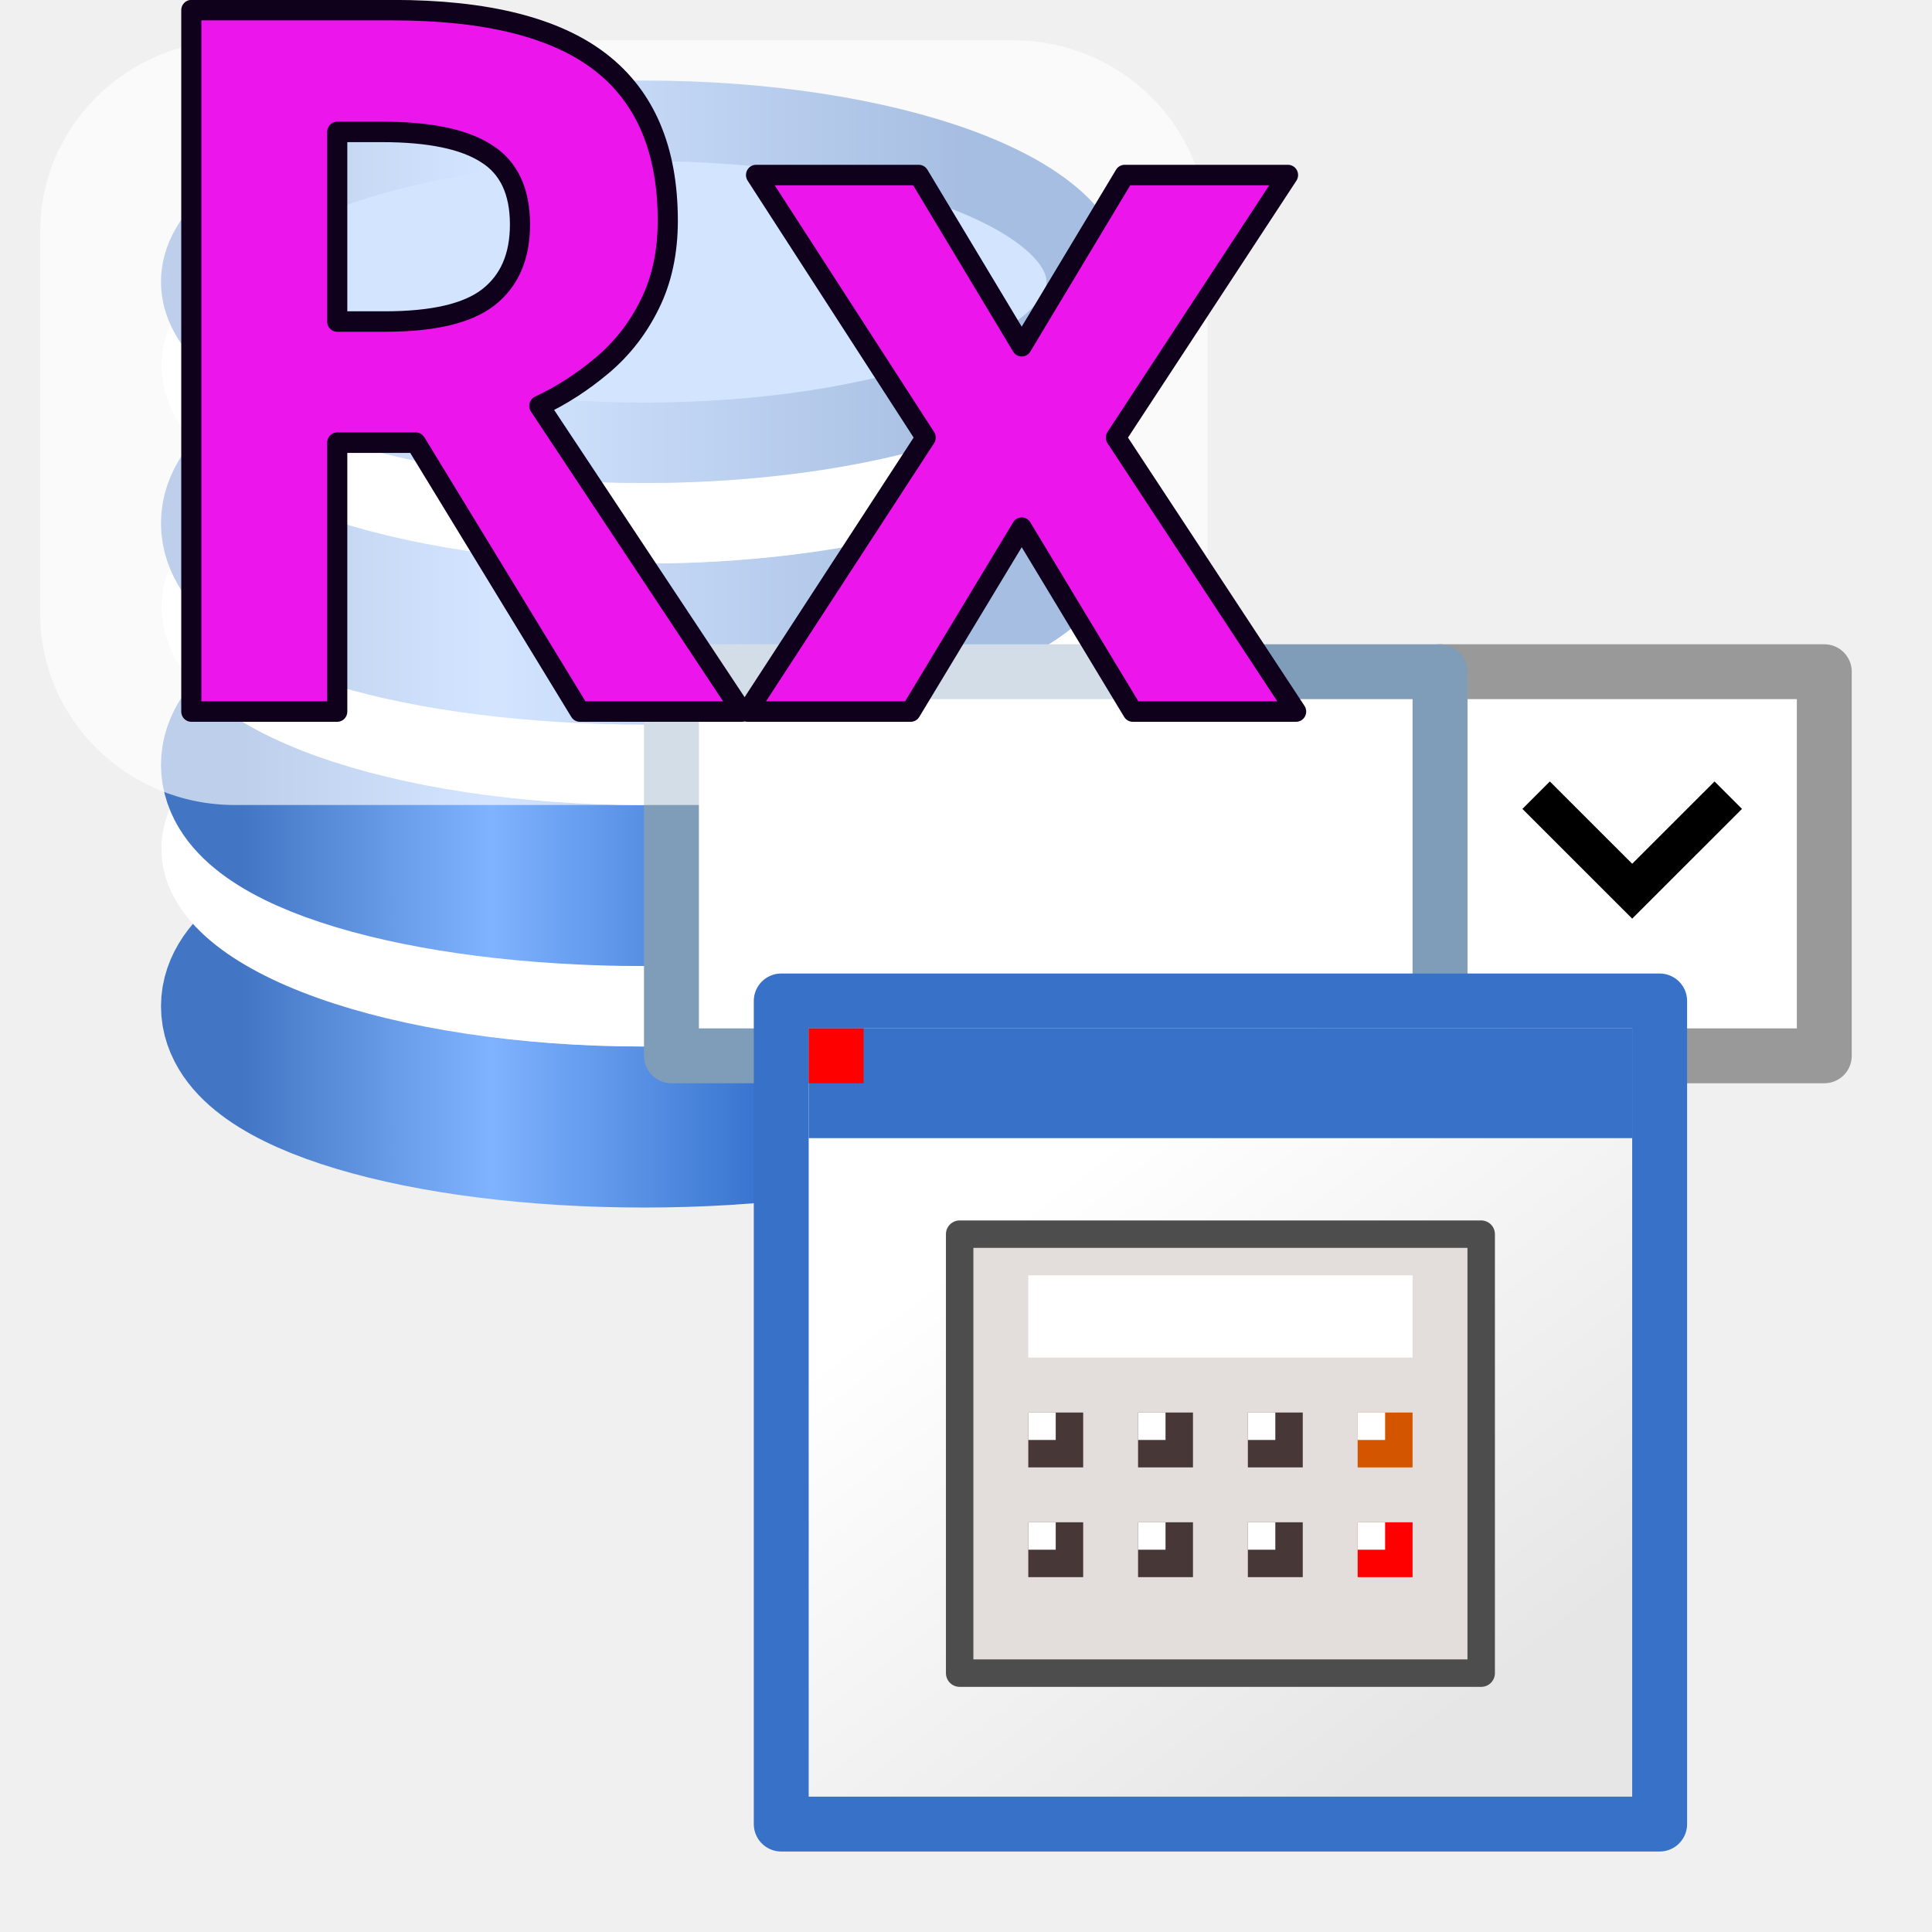
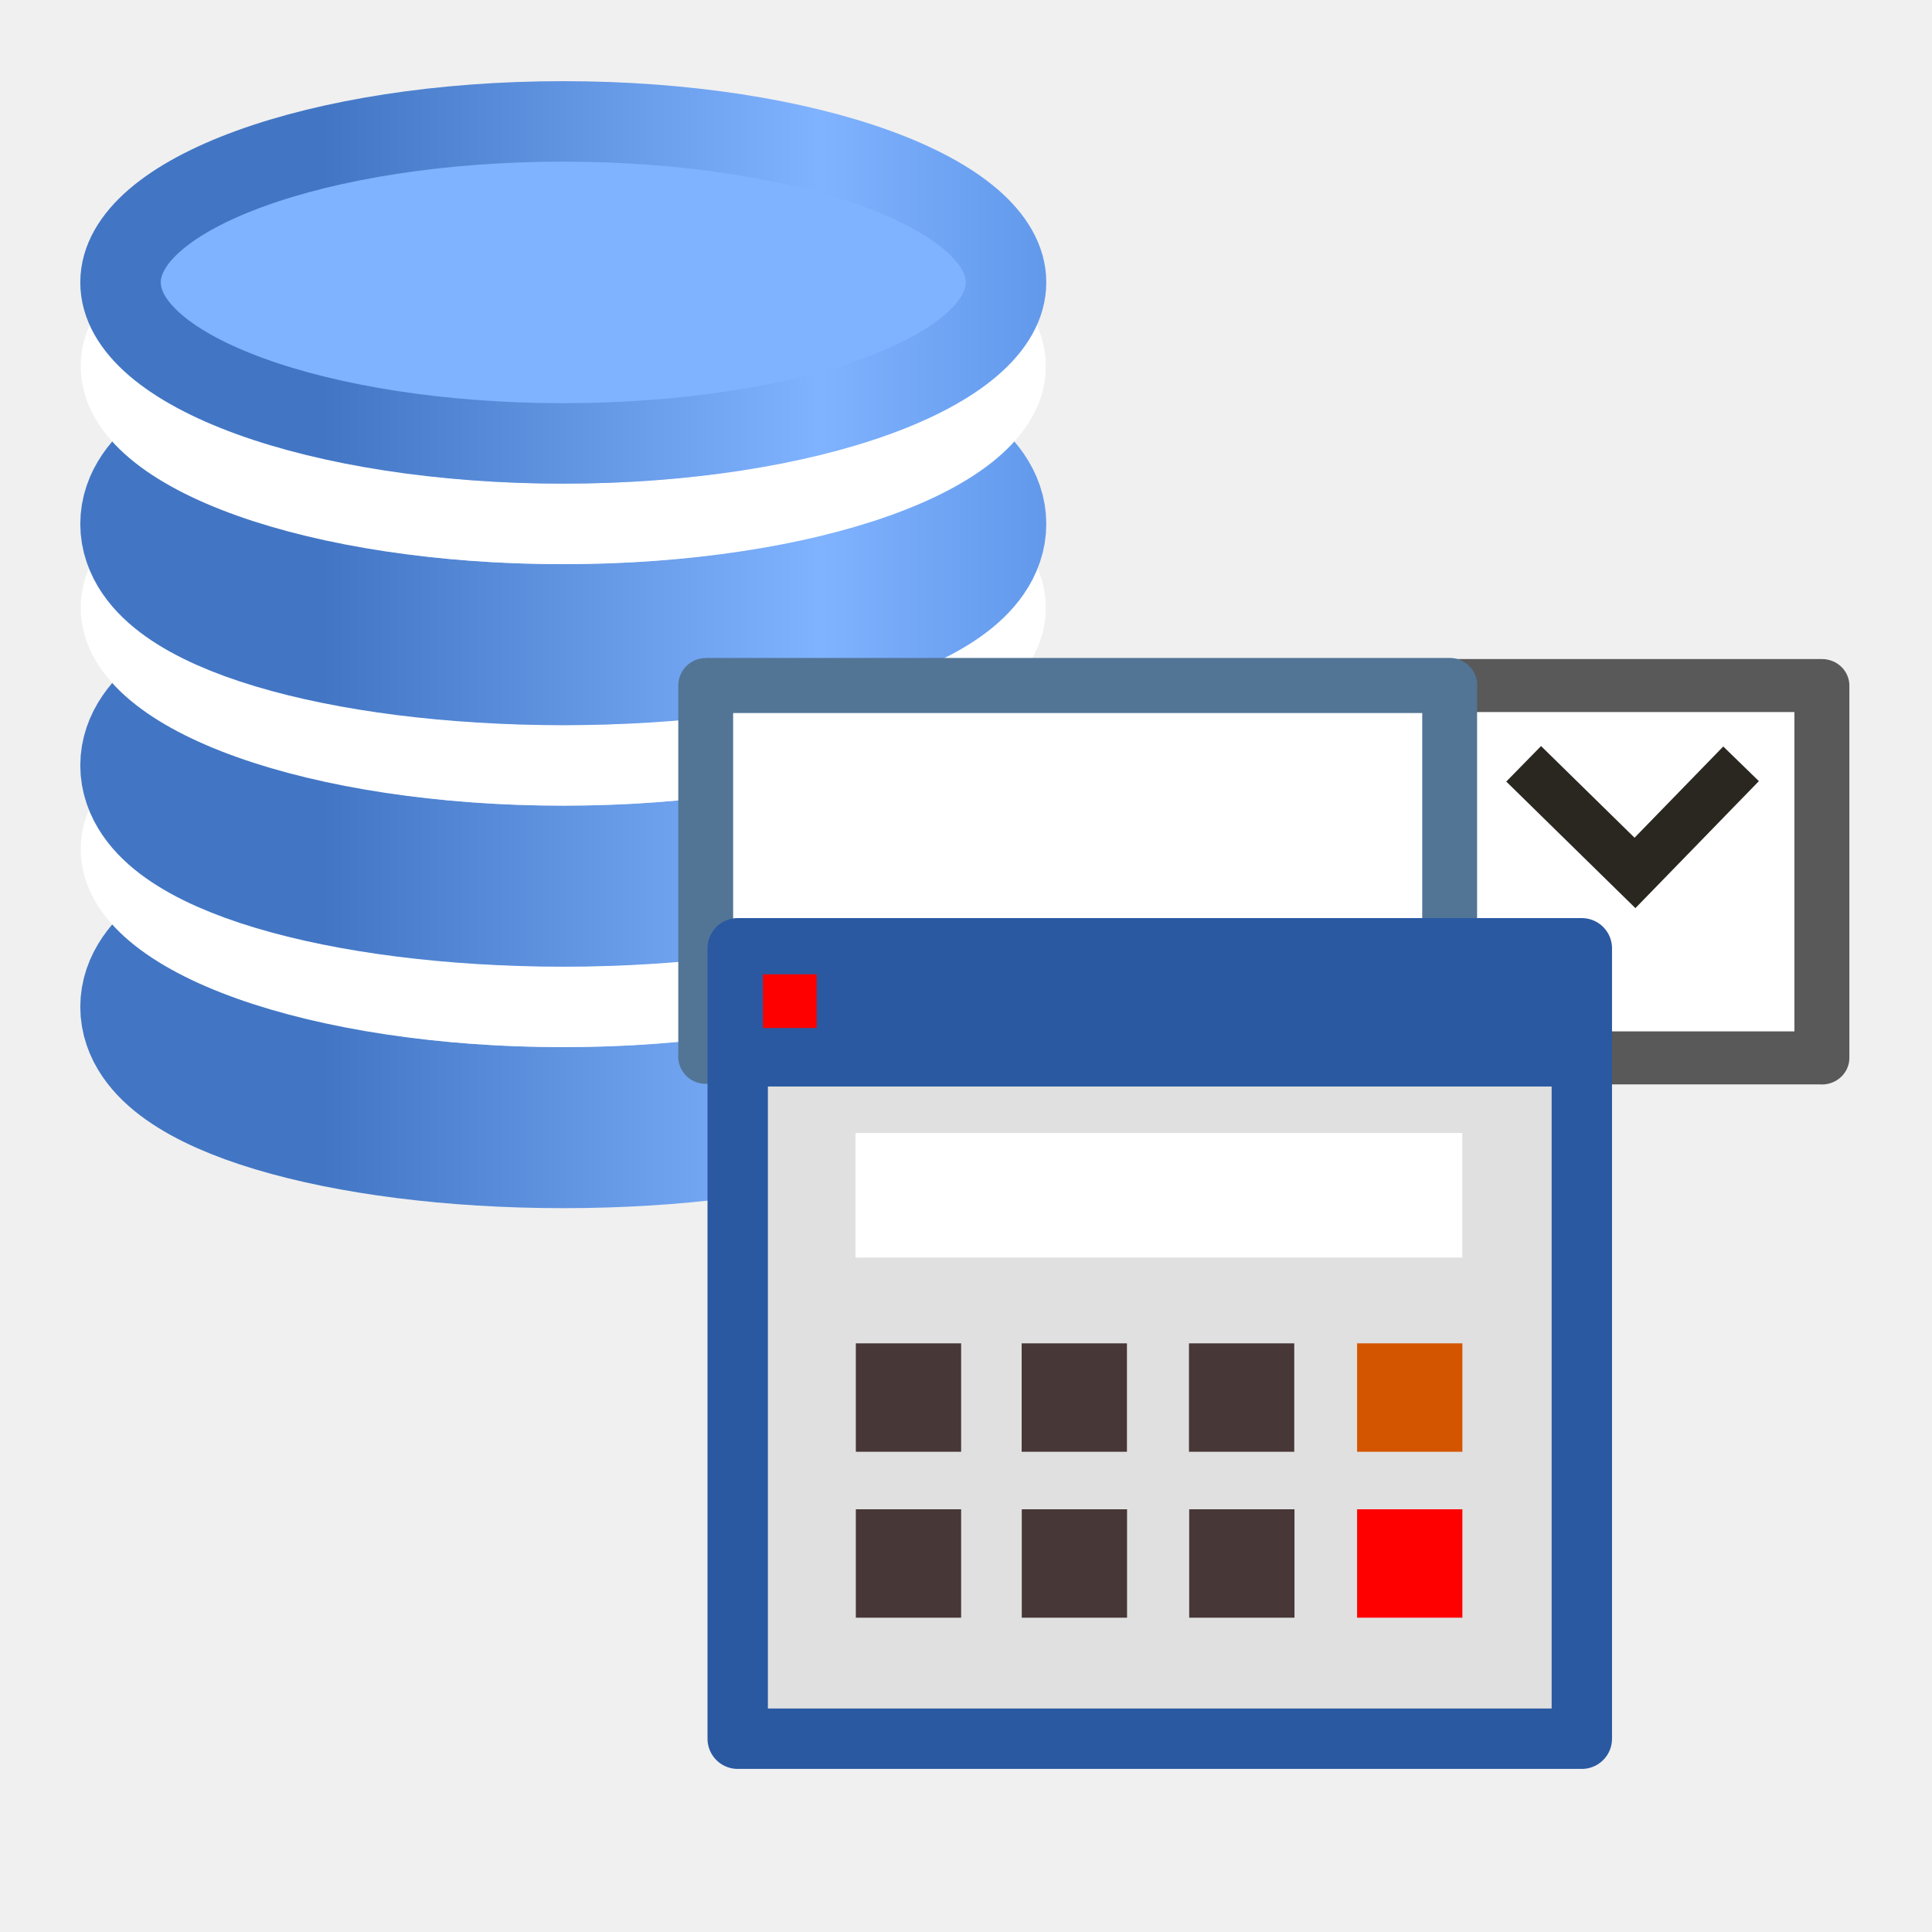
- <svg xmlns="http://www.w3.org/2000/svg" xmlns:xlink="http://www.w3.org/1999/xlink" width="24" height="24" viewBox="0 0 24 24" version="1.1" id="svg807">
-   <defs id="defs801">
-     <linearGradient xlink:href="#linearGradient914" id="linearGradient238" gradientUnits="userSpaceOnUse" gradientTransform="matrix(2,0,0,2,-36.91964,-1051.532)" x1="3" y1="1035.362" x2="12" y2="1035.362" />
+ <svg xmlns="http://www.w3.org/2000/svg" xmlns:xlink="http://www.w3.org/1999/xlink" xml:space="preserve" width="24" height="24" version="1.1" style="clip-rule:evenodd;fill-rule:evenodd;image-rendering:optimizeQuality;shape-rendering:geometricPrecision;text-rendering:geometricPrecision" viewBox="0 0 24 24" id="svg182">
+   <defs id="defs115">
+     <style type="text/css" id="style99">
+    
+     .str0 {stroke:#2A2720;stroke-width:428.56}
+     .fil0 {fill:none}
+     .fil11 {fill:#2A59A1}
+     .fil13 {fill:#483737}
+     .fil2 {fill:#80B3FF}
+     .fil14 {fill:#D45500}
+     .fil9 {fill:#E3DEDB}
+     .fil12 {fill:red}
+     .fil6 {fill:white}
+     .fil10 {fill:#2A59A1;fill-rule:nonzero}
+     .fil8 {fill:#527596;fill-rule:nonzero}
+     .fil7 {fill:#595959;fill-rule:nonzero}
+     .fil15 {fill:#CC3399;fill-rule:nonzero}
+     .fil3 {fill:url(#id0)}
+     .fil4 {fill:url(#id1)}
+     .fil5 {fill:url(#id2)}
+     .fil1 {fill:url(#id3)}
+    
+   </style>
+     <linearGradient id="id0" gradientUnits="userSpaceOnUse" x1="2673" y1="7004" x2="9704" y2="7004">
+       <stop offset="0" style="stop-opacity:1; stop-color:#4579C7" id="stop101" />
+       <stop offset="0.2" style="stop-opacity:1; stop-color:#5487D5" id="stop103" />
+       <stop offset="0.369" style="stop-opacity:1; stop-color:#7BAEFB" id="stop105" />
+       <stop offset="0.62" style="stop-opacity:1; stop-color:#5487D5" id="stop107" />
+       <stop offset="1" style="stop-opacity:1; stop-color:#4579C7" id="stop109" />
+     </linearGradient>
+     <linearGradient id="id1" gradientUnits="userSpaceOnUse" xlink:href="#id0" x1="2672" y1="8577" x2="9704" y2="8577">
+   </linearGradient>
+     <linearGradient id="id2" gradientUnits="userSpaceOnUse" xlink:href="#id0" x1="2672" y1="10157" x2="9704" y2="10157">
+   </linearGradient>
+     <linearGradient id="id3" gradientUnits="userSpaceOnUse" xlink:href="#id0" x1="2669" y1="11738" x2="9700" y2="11738">
+   </linearGradient>
+     <linearGradient id="id3-8" gradientUnits="userSpaceOnUse" xlink:href="#id0" x1="2669" y1="11738" x2="9700" y2="11738" />
+     <linearGradient id="id1-4" gradientUnits="userSpaceOnUse" xlink:href="#id0" x1="2672" y1="8577" x2="9704" y2="8577" />
+     <linearGradient id="id2-2" gradientUnits="userSpaceOnUse" xlink:href="#id0" x1="2672" y1="10157" x2="9704" y2="10157" />
+     <linearGradient xlink:href="#linearGradient914" id="linearGradient529" gradientUnits="userSpaceOnUse" gradientTransform="matrix(4,0,0,4,-38.92464,-3108.24)" x1="3" y1="1035.362" x2="12" y2="1035.362" />
    <linearGradient id="linearGradient914">
      <stop style="stop-color:#4276c4;stop-opacity:1;" offset="0" id="stop910" />
      <stop id="stop916" offset="0.344" style="stop-color:#80b3ff;stop-opacity:1" />
      <stop style="stop-color:#0044aa;stop-opacity:1" offset="1" id="stop912" />
    </linearGradient>
-     <linearGradient gradientTransform="matrix(2,0,0,2,-36.91964,-1057.532)" y2="1035.362" x2="12" y1="1035.362" x1="3" gradientUnits="userSpaceOnUse" id="linearGradient932" xlink:href="#linearGradient914" />
-     <linearGradient y2="1035.362" x2="12" y1="1035.362" x1="3" gradientTransform="matrix(2,0,0,2,-36.91964,-1063.532)" gradientUnits="userSpaceOnUse" id="linearGradient936" xlink:href="#linearGradient914" />
-     <linearGradient y2="1035.99" x2="7.263" y1="1047.649" x1="16.737" gradientTransform="matrix(1.161983,0,0,1.08936,15.50454,-94.52024)" gradientUnits="userSpaceOnUse" id="linearGradient841" xlink:href="#linearGradient968" />
-     <linearGradient id="linearGradient968">
-       <stop id="stop964" offset="0" style="stop-color:#e6e6e6;stop-opacity:1" />
-       <stop id="stop966" offset="1" style="stop-color:#ffffff;stop-opacity:1" />
-     </linearGradient>
-     <linearGradient xlink:href="#linearGradient914" id="linearGradient924" gradientUnits="userSpaceOnUse" gradientTransform="matrix(2,0,0,2,-36.91964,-1051.532)" x1="3" y1="1035.362" x2="12" y2="1035.362" />
+     <linearGradient xlink:href="#linearGradient914" id="linearGradient531" gradientUnits="userSpaceOnUse" gradientTransform="matrix(4,0,0,4,-38.92464,-3120.24)" x1="3" y1="1035.362" x2="12" y2="1035.362" />
+     <linearGradient xlink:href="#linearGradient914" id="linearGradient533" gradientUnits="userSpaceOnUse" gradientTransform="matrix(4,0,0,4,-38.92464,-3132.24)" x1="3" y1="1035.362" x2="12" y2="1035.362" />
+     <linearGradient xlink:href="#linearGradient914" id="linearGradient1051" gradientUnits="userSpaceOnUse" gradientTransform="matrix(4,0,0,4,-38.92464,-3108.24)" x1="3" y1="1035.362" x2="12" y2="1035.362" />
  </defs>
-   <g id="layer1" transform="translate(0,-290.65)">
-     <g transform="matrix(0.5,0,0,0.5,0,290.65)" id="g510">
-       <rect y="284.3" x="0" height="48" width="48" id="rect12" style="fill:none;fill-rule:evenodd" transform="translate(0,-284.3)" />
-       <g transform="translate(36.91964,-1005.192)" id="g899" style="display:inline">
-         <ellipse style="opacity:1;fill:#bdd1ec;fill-opacity:1;fill-rule:evenodd;stroke:url(#linearGradient924);stroke-width:4;stroke-linecap:round;stroke-linejoin:round;stroke-miterlimit:4;stroke-dasharray:none;stroke-dashoffset:0;stroke-opacity:1;paint-order:normal" id="ellipse880" cx="-20.92" cy="1030.193" rx="10" ry="3" />
-         <ellipse style="opacity:1;fill:#bdd1ec;fill-opacity:1;fill-rule:evenodd;stroke:#ffffff;stroke-width:2;stroke-linecap:round;stroke-linejoin:round;stroke-miterlimit:4;stroke-dasharray:none;stroke-dashoffset:0;stroke-opacity:1;paint-order:normal" id="ellipse878" cx="-20.92" cy="1026.275" rx="10.989" ry="3.917" />
-         <ellipse ry="3" rx="10" cy="1024.193" cx="-20.92" id="ellipse930" style="opacity:1;fill:#bdd1ec;fill-opacity:1;fill-rule:evenodd;stroke:url(#linearGradient932);stroke-width:4;stroke-linecap:round;stroke-linejoin:round;stroke-miterlimit:4;stroke-dasharray:none;stroke-dashoffset:0;stroke-opacity:1;paint-order:normal" />
-         <ellipse ry="3.917" rx="10.989" cy="1020.276" cx="-20.92" id="ellipse874" style="opacity:1;fill:#bdd1ec;fill-opacity:1;fill-rule:evenodd;stroke:#ffffff;stroke-width:2;stroke-linecap:round;stroke-linejoin:round;stroke-miterlimit:4;stroke-dasharray:none;stroke-dashoffset:0;stroke-opacity:1;paint-order:normal" />
-         <ellipse style="opacity:1;fill:#bdd1ec;fill-opacity:1;fill-rule:evenodd;stroke:url(#linearGradient936);stroke-width:4;stroke-linecap:round;stroke-linejoin:round;stroke-miterlimit:4;stroke-dasharray:none;stroke-dashoffset:0;stroke-opacity:1;paint-order:normal" id="ellipse934" cx="-20.92" cy="1018.193" rx="10" ry="3" />
-         <ellipse style="opacity:1;fill:#bdd1ec;fill-opacity:1;fill-rule:evenodd;stroke:#ffffff;stroke-width:2;stroke-linecap:round;stroke-linejoin:round;stroke-miterlimit:4;stroke-dasharray:none;stroke-dashoffset:0;stroke-opacity:1;paint-order:normal" id="ellipse858" cx="-20.92" cy="1014.276" rx="10.989" ry="3.917" />
-         <ellipse ry="4" rx="11" cy="1012.193" cx="-20.92" id="ellipse868" style="opacity:1;fill:#80b3ff;fill-opacity:1;fill-rule:evenodd;stroke:url(#linearGradient238);stroke-width:2;stroke-linecap:round;stroke-linejoin:round;stroke-miterlimit:4;stroke-dasharray:none;stroke-dashoffset:0;stroke-opacity:1;paint-order:normal" />
-       </g>
-       <g transform="matrix(0.9912144,0,0,0.9907635,1.131784,-994.1201)" id="g265" style="display:inline">
-         <rect style="opacity:1;fill:#ffffff;fill-opacity:1;stroke:#999999;stroke-width:1.376;stroke-linecap:round;stroke-linejoin:round;stroke-miterlimit:4;stroke-dasharray:none;stroke-dashoffset:0;stroke-opacity:1;paint-order:normal" id="rect842" width="9.632" height="9.632" x="34.952" y="1020.232" />
-         <rect style="opacity:1;fill:#ffffff;fill-opacity:1;fill-rule:evenodd;stroke:#7f9db9;stroke-width:1.376;stroke-linecap:round;stroke-linejoin:round;stroke-miterlimit:4;stroke-dasharray:none;stroke-dashoffset:0;stroke-opacity:1;paint-order:normal" id="rect848" width="19.264" height="9.632" x="15.688" y="1020.232" />
-         <rect y="1028.488" x="18.44" height="20.641" width="22.017" id="rect839" style="opacity:1;fill:url(#linearGradient841);fill-opacity:1;stroke:#3771c8;stroke-width:1.376;stroke-linecap:round;stroke-linejoin:round;stroke-miterlimit:4;stroke-dasharray:none;stroke-dashoffset:0;stroke-opacity:1;paint-order:normal" />
-         <rect y="1029.176" x="19.128" height="2.752" width="20.64" id="rect836" style="opacity:1;fill:#3771c8;fill-opacity:1;stroke:none;stroke-width:1.376;stroke-linecap:round;stroke-linejoin:round;stroke-miterlimit:4;stroke-dasharray:none;stroke-dashoffset:0;stroke-opacity:1;paint-order:normal" />
-         <rect style="opacity:1;fill:#ff0000;fill-opacity:1;fill-rule:evenodd;stroke:none;stroke-width:1.376;stroke-linecap:round;stroke-linejoin:round;stroke-miterlimit:4;stroke-dasharray:none;stroke-dashoffset:0;stroke-opacity:1;paint-order:normal" id="rect947" width="1.376" height="1.376" x="19.128" y="1029.176" />
-         <rect style="opacity:1;fill:#e3dedb;fill-opacity:1;fill-rule:evenodd;stroke:#4d4d4d;stroke-width:0.688;stroke-linecap:round;stroke-linejoin:round;stroke-miterlimit:4;stroke-dasharray:none;stroke-dashoffset:0;stroke-opacity:1;paint-order:normal" id="rect949" width="13.072" height="11.008" x="22.912" y="1034.336" />
-         <rect style="opacity:1;fill:#ffffff;fill-opacity:1;fill-rule:evenodd;stroke:none;stroke-width:1.376;stroke-linecap:round;stroke-linejoin:round;stroke-miterlimit:4;stroke-dasharray:none;stroke-dashoffset:0;stroke-opacity:1;paint-order:normal" id="rect951" width="9.632" height="2.064" x="24.632" y="1035.368" />
-         <rect style="opacity:1;fill:#483737;fill-opacity:1;fill-rule:evenodd;stroke:none;stroke-width:1.376;stroke-linecap:round;stroke-linejoin:round;stroke-miterlimit:4;stroke-dasharray:none;stroke-dashoffset:0;stroke-opacity:1;paint-order:normal" id="rect953" width="1.376" height="1.376" x="24.632" y="1038.809" />
-         <rect style="opacity:1;fill:#483737;fill-opacity:1;fill-rule:evenodd;stroke:none;stroke-width:1.376;stroke-linecap:round;stroke-linejoin:round;stroke-miterlimit:4;stroke-dasharray:none;stroke-dashoffset:0;stroke-opacity:1;paint-order:normal" id="rect955" width="1.376" height="1.376" x="27.384" y="1038.809" />
-         <rect style="opacity:1;fill:#483737;fill-opacity:1;fill-rule:evenodd;stroke:none;stroke-width:1.376;stroke-linecap:round;stroke-linejoin:round;stroke-miterlimit:4;stroke-dasharray:none;stroke-dashoffset:0;stroke-opacity:1;paint-order:normal" id="rect957" width="1.376" height="1.376" x="30.136" y="1038.809" />
-         <rect style="opacity:1;fill:#483737;fill-opacity:1;fill-rule:evenodd;stroke:none;stroke-width:1.376;stroke-linecap:round;stroke-linejoin:round;stroke-miterlimit:4;stroke-dasharray:none;stroke-dashoffset:0;stroke-opacity:1;paint-order:normal" id="rect959" width="1.376" height="1.376" x="24.632" y="1041.561" />
-         <rect style="opacity:1;fill:#483737;fill-opacity:1;fill-rule:evenodd;stroke:none;stroke-width:1.376;stroke-linecap:round;stroke-linejoin:round;stroke-miterlimit:4;stroke-dasharray:none;stroke-dashoffset:0;stroke-opacity:1;paint-order:normal" id="rect961" width="1.376" height="1.376" x="27.384" y="1041.561" />
-         <rect style="opacity:1;fill:#483737;fill-opacity:1;fill-rule:evenodd;stroke:none;stroke-width:1.376;stroke-linecap:round;stroke-linejoin:round;stroke-miterlimit:4;stroke-dasharray:none;stroke-dashoffset:0;stroke-opacity:1;paint-order:normal" id="rect963" width="1.376" height="1.376" x="30.136" y="1041.561" />
-         <rect y="1038.809" x="32.888" height="1.376" width="1.376" id="rect973" style="opacity:1;fill:#d45500;fill-opacity:1;fill-rule:evenodd;stroke:none;stroke-width:1.376;stroke-linecap:round;stroke-linejoin:round;stroke-miterlimit:4;stroke-dasharray:none;stroke-dashoffset:0;stroke-opacity:1;paint-order:normal" />
-         <rect style="opacity:1;fill:#ff0000;fill-opacity:1;fill-rule:evenodd;stroke:none;stroke-width:1.376;stroke-linecap:round;stroke-linejoin:round;stroke-miterlimit:4;stroke-dasharray:none;stroke-dashoffset:0;stroke-opacity:1;paint-order:normal" id="rect975" width="1.376" height="1.376" x="32.888" y="1041.561" />
-         <rect style="opacity:1;fill:#ffffff;fill-opacity:1;fill-rule:evenodd;stroke:none;stroke-width:0.688;stroke-linecap:round;stroke-linejoin:bevel;stroke-miterlimit:4;stroke-dasharray:none;stroke-dashoffset:0;stroke-opacity:1;paint-order:normal" id="rect837" width="0.688" height="0.688" x="24.632" y="1038.809" />
-         <rect y="1038.809" x="27.384" height="0.688" width="0.688" id="rect840" style="opacity:1;fill:#ffffff;fill-opacity:1;fill-rule:evenodd;stroke:none;stroke-width:0.688;stroke-linecap:round;stroke-linejoin:bevel;stroke-miterlimit:4;stroke-dasharray:none;stroke-dashoffset:0;stroke-opacity:1;paint-order:normal" />
-         <rect style="opacity:1;fill:#ffffff;fill-opacity:1;fill-rule:evenodd;stroke:none;stroke-width:0.688;stroke-linecap:round;stroke-linejoin:bevel;stroke-miterlimit:4;stroke-dasharray:none;stroke-dashoffset:0;stroke-opacity:1;paint-order:normal" id="rect843" width="0.688" height="0.688" x="30.136" y="1038.809" />
-         <rect y="1041.561" x="24.632" height="0.688" width="0.688" id="rect845" style="opacity:1;fill:#ffffff;fill-opacity:1;fill-rule:evenodd;stroke:none;stroke-width:0.688;stroke-linecap:round;stroke-linejoin:bevel;stroke-miterlimit:4;stroke-dasharray:none;stroke-dashoffset:0;stroke-opacity:1;paint-order:normal" />
-         <rect style="opacity:1;fill:#ffffff;fill-opacity:1;fill-rule:evenodd;stroke:none;stroke-width:0.688;stroke-linecap:round;stroke-linejoin:bevel;stroke-miterlimit:4;stroke-dasharray:none;stroke-dashoffset:0;stroke-opacity:1;paint-order:normal" id="rect847" width="0.688" height="0.688" x="27.384" y="1041.561" />
-         <rect y="1041.561" x="30.136" height="0.688" width="0.688" id="rect849" style="opacity:1;fill:#ffffff;fill-opacity:1;fill-rule:evenodd;stroke:none;stroke-width:0.688;stroke-linecap:round;stroke-linejoin:bevel;stroke-miterlimit:4;stroke-dasharray:none;stroke-dashoffset:0;stroke-opacity:1;paint-order:normal" />
-         <rect style="opacity:1;fill:#ffffff;fill-opacity:1;fill-rule:evenodd;stroke:none;stroke-width:0.688;stroke-linecap:round;stroke-linejoin:bevel;stroke-miterlimit:4;stroke-dasharray:none;stroke-dashoffset:0;stroke-opacity:1;paint-order:normal" id="rect851" width="0.688" height="0.688" x="32.888" y="1038.809" />
-         <rect y="1041.561" x="32.888" height="0.688" width="0.688" id="rect853" style="opacity:1;fill:#ffffff;fill-opacity:1;fill-rule:evenodd;stroke:none;stroke-width:0.688;stroke-linecap:round;stroke-linejoin:bevel;stroke-miterlimit:4;stroke-dasharray:none;stroke-dashoffset:0;stroke-opacity:1;paint-order:normal" />
-         <path id="path863-9" d="m 41.833,1022.984 -2.064,2.064 -2.064,-2.064 -0.688,0.688 2.752,2.752 2.752,-2.752 z" style="opacity:1;fill:#000000;fill-opacity:1;stroke:#000000;stroke-width:0;stroke-linecap:butt;stroke-linejoin:round;stroke-miterlimit:4;stroke-dasharray:none;stroke-dashoffset:0;stroke-opacity:1;paint-order:normal" />
-       </g>
-       <rect style="display:inline;opacity:0.65;fill:#ffffff;fill-opacity:1;stroke-width:0.958;image-rendering:auto" id="use4930" width="29" height="19" x="1" y="1" rx="4.833" ry="4.75" />
-       <text transform="scale(0.9916672,1.008403)" id="text3848" y="17.529" x="2.621" style="font-style:normal;font-variant:normal;font-weight:normal;font-stretch:normal;font-size:40.347px;line-height:1.25;font-family:Calibri;-inkscape-font-specification:Calibri;letter-spacing:0px;word-spacing:0px;opacity:1;fill:#ec15ec;fill-opacity:1;stroke:#0f001b;stroke-width:0.504;stroke-miterlimit:4;stroke-dasharray:none;stroke-opacity:1" xml:space="preserve">
-         <tspan style="font-style:normal;font-variant:normal;font-weight:bold;font-stretch:normal;font-size:24.208px;line-height:50.434px;font-family:Calibri;-inkscape-font-specification:'Calibri Bold';opacity:0;fill:#ec15ec;fill-opacity:1;stroke:#0f001b;stroke-width:0.504;stroke-linecap:round;stroke-linejoin:round;stroke-miterlimit:4;stroke-dasharray:none;stroke-opacity:1;paint-order:fill markers stroke" y="17.529" x="2.621" id="tspan3846">Rx</tspan>
-       </text>
+   <g id="layer4" style="display:inline" transform="translate(0,-24)">
+     <rect style="fill:none;fill-rule:evenodd;stroke-width:0.605" id="rect919" width="24" height="24" x="0" y="24" />
+   </g>
+   <g id="layer6" transform="translate(0,-24)">
+     <g style="clip-rule:evenodd;display:inline;fill-rule:evenodd;image-rendering:optimizeQuality;shape-rendering:geometricPrecision;text-rendering:geometricPrecision" id="g899-2" transform="matrix(0.5,0,0,0.5,17.45732,-478.5883)">
+       <ellipse ry="3" rx="10" cy="1030.193" cx="-20.92" id="ellipse880-3" style="opacity:1;fill:#bdd1ec;fill-opacity:1;fill-rule:evenodd;stroke:url(#linearGradient1051);stroke-width:4;stroke-linecap:round;stroke-linejoin:round;stroke-miterlimit:4;stroke-dasharray:none;stroke-dashoffset:0;stroke-opacity:1;paint-order:normal" />
+       <ellipse ry="3.917" rx="10.989" cy="1026.275" cx="-20.92" id="ellipse878-6" style="opacity:1;fill:#bdd1ec;fill-opacity:1;fill-rule:evenodd;stroke:#ffffff;stroke-width:2;stroke-linecap:round;stroke-linejoin:round;stroke-miterlimit:4;stroke-dasharray:none;stroke-dashoffset:0;stroke-opacity:1;paint-order:normal" />
+       <ellipse style="opacity:1;fill:#bdd1ec;fill-opacity:1;fill-rule:evenodd;stroke:url(#linearGradient531);stroke-width:4;stroke-linecap:round;stroke-linejoin:round;stroke-miterlimit:4;stroke-dasharray:none;stroke-dashoffset:0;stroke-opacity:1;paint-order:normal" id="ellipse930-3" cx="-20.92" cy="1024.193" rx="10" ry="3" />
+       <ellipse style="opacity:1;fill:#bdd1ec;fill-opacity:1;fill-rule:evenodd;stroke:#ffffff;stroke-width:2;stroke-linecap:round;stroke-linejoin:round;stroke-miterlimit:4;stroke-dasharray:none;stroke-dashoffset:0;stroke-opacity:1;paint-order:normal" id="ellipse874-6" cx="-20.92" cy="1020.276" rx="10.989" ry="3.917" />
+       <ellipse ry="3" rx="10" cy="1018.193" cx="-20.92" id="ellipse934-5" style="opacity:1;fill:#bdd1ec;fill-opacity:1;fill-rule:evenodd;stroke:url(#linearGradient533);stroke-width:4;stroke-linecap:round;stroke-linejoin:round;stroke-miterlimit:4;stroke-dasharray:none;stroke-dashoffset:0;stroke-opacity:1;paint-order:normal" />
+       <ellipse ry="3.917" rx="10.989" cy="1014.276" cx="-20.92" id="ellipse858-5" style="opacity:1;fill:#bdd1ec;fill-opacity:1;fill-rule:evenodd;stroke:#ffffff;stroke-width:2;stroke-linecap:round;stroke-linejoin:round;stroke-miterlimit:4;stroke-dasharray:none;stroke-dashoffset:0;stroke-opacity:1;paint-order:normal" />
+       <ellipse style="opacity:1;fill:#80b3ff;fill-opacity:1;fill-rule:evenodd;stroke:url(#linearGradient529);stroke-width:2;stroke-linecap:round;stroke-linejoin:round;stroke-miterlimit:4;stroke-dasharray:none;stroke-dashoffset:0;stroke-opacity:1;paint-order:normal" id="ellipse868-5" cx="-20.92" cy="1012.193" rx="11" ry="4" />
    </g>
  </g>
+   <g id="layer13" transform="translate(0,-24)">
+     <g style="clip-rule:evenodd;display:inline;fill-rule:evenodd;image-rendering:optimizeQuality;shape-rendering:geometricPrecision;text-rendering:geometricPrecision" id="g139-3-7" transform="matrix(0.00144041,0,0,0.00144041,-1.994507,17.08145)">
+       <polygon style="fill:#ffffff" id="polygon136-9-7" points="17097,13927 13858,13927 13858,10715 17097,10715 " class="fil6" />
+       <path style="fill:#595959;fill-rule:nonzero" d="m 17097,10944 h -3240 v -457 h 3240 l 237,229 -237,229 z m 0,-457 c 131,0 237,102 237,229 0,126 -106,229 -237,229 v -457 z m -237,3440 v -3212 h 474 v 3212 l -237,229 z m 474,0 c 0,126 -106,229 -237,229 -131,0 -237,-102 -237,-229 z m -3476,-229 h 3240 v 457 h -3240 l -237,-229 237,-229 z m 0,457 c -131,0 -237,-102 -237,-229 0,-126 106,-229 237,-229 v 457 z m 237,-3440 v 3212 h -474 v -3212 l 237,-229 z m -474,0 c 0,-126 106,-229 237,-229 131,0 237,102 237,229 z" class="fil7" id="1-7-9" />
+     </g>
+     <polyline style="clip-rule:evenodd;display:inline;fill:none;fill-rule:evenodd;stroke:#2a2720;stroke-width:428.56;image-rendering:optimizeQuality;shape-rendering:geometricPrecision;text-rendering:geometricPrecision" id="polyline153-5-5" points="14525,11816 15485,12757 16400,11816 " class="fil0 str0" transform="matrix(0.00144041,0,0,0.00144041,-1.994507,16.46848)" />
+   </g>
+   <g id="layer12" transform="translate(0,-24)">
+     <g style="clip-rule:evenodd;display:inline;fill-rule:evenodd;image-rendering:optimizeQuality;shape-rendering:geometricPrecision;text-rendering:geometricPrecision" id="g145-0-6" transform="matrix(0.00144041,0,0,0.00144041,-1.979616,17.07187)">
+       <polygon style="fill:#ffffff" id="polygon141-2-8" points="13877,13919 7460,13919 7460,10722 13877,10722 " class="fil6" />
+       <path style="fill:#527596;fill-rule:nonzero" d="M 13877,10959 H 7460 v -475 h 6417 l 237,237 -237,237 z m 0,-475 c 131,0 237,106 237,237 0,131 -106,237 -237,237 v -475 z m -237,3435 v -3198 h 473 v 3198 l -237,237 -237,-237 z m 473,0 c 0,131 -106,237 -237,237 -131,0 -237,-106 -237,-237 h 473 z m -6653,-237 h 6417 v 475 H 7460 l -237,-237 237,-237 z m 0,475 c -131,0 -237,-106 -237,-237 0,-131 106,-237 237,-237 v 475 z m 237,-3435 v 3198 h -473 v -3198 l 237,-237 237,237 z m -473,0 c 0,-131 106,-237 237,-237 131,0 237,106 237,237 h -473 z" class="fil8" id="path143-5-2" />
+     </g>
+   </g>
+   <g id="layer7" style="display:inline" transform="translate(0,-24)">
+     <rect style="fill:#e0e0e0;fill-opacity:1;fill-rule:evenodd;stroke:#2a59a1;stroke-width:0.75;stroke-linecap:round;stroke-linejoin:round;stroke-miterlimit:4;stroke-dasharray:none;stroke-opacity:1;paint-order:normal" id="rect894" width="10.486" height="9.819" x="9.164" y="35.78" />
+   </g>
+   <g id="layer8" style="display:inline" transform="translate(0,-24)">
+     <rect style="fill:#2a59a1;fill-opacity:1;fill-rule:evenodd;stroke-width:0.554" id="rect907" width="10.266" height="1.797" x="9.216" y="35.7" />
+   </g>
+   <g id="layer9" style="display:inline" transform="translate(0,-24)">
+     <rect style="fill:#ffffff;fill-rule:evenodd;stroke-width:0.5" id="rect910" width="7.538" height="1.547" x="10.627" y="38.075" />
+   </g>
+   <g id="layer10" style="display:inline" transform="translate(0,-24)">
+     <rect style="fill:#ff0000;fill-rule:evenodd;stroke-width:0.5" id="rect913" width="0.667" height="0.667" x="9.478" y="36.103" />
+   </g>
+   <g id="layer11" style="display:inline" transform="translate(0,-24)">
+     <polygon style="clip-rule:evenodd;display:inline;fill:#483737;fill-rule:evenodd;image-rendering:optimizeQuality;shape-rendering:geometricPrecision;text-rendering:geometricPrecision" id="polygon161-3-0" points="9410,16749 10318,16749 10318,17684 9410,17684 " class="fil13" transform="matrix(0.00144041,0,0,0.00144041,-2.92271,16.56214)" />
+     <polygon style="clip-rule:evenodd;display:inline;fill:#483737;fill-rule:evenodd;image-rendering:optimizeQuality;shape-rendering:geometricPrecision;text-rendering:geometricPrecision" id="polygon161-3-0-4" points="10318,16749 10318,17684 9410,17684 9410,16749 " class="fil13" transform="matrix(0.00144041,0,0,0.00144041,-2.92271,18.62336)" />
+     <polygon style="clip-rule:evenodd;display:inline;fill:#483737;fill-rule:evenodd;image-rendering:optimizeQuality;shape-rendering:geometricPrecision;text-rendering:geometricPrecision" id="polygon161-3-0-8" points="10318,16749 10318,17684 9410,17684 9410,16749 " class="fil13" transform="matrix(0.00144041,0,0,0.00144041,-0.8629303,16.56214)" />
+     <polygon style="clip-rule:evenodd;display:inline;fill:#483737;fill-rule:evenodd;image-rendering:optimizeQuality;shape-rendering:geometricPrecision;text-rendering:geometricPrecision" id="polygon161-3-0-7" points="10318,16749 10318,17684 9410,17684 9410,16749 " class="fil13" transform="matrix(0.00144041,0,0,0.00144041,-0.8614899,18.62336)" />
+     <polygon style="clip-rule:evenodd;display:inline;fill:#483737;fill-rule:evenodd;image-rendering:optimizeQuality;shape-rendering:geometricPrecision;text-rendering:geometricPrecision" id="polygon161-3-0-3" points="10318,16749 10318,17684 9410,17684 9410,16749 " class="fil13" transform="matrix(0.00144041,0,0,0.00144041,1.215574,16.56214)" />
+     <polygon style="clip-rule:evenodd;display:inline;fill:#483737;fill-rule:evenodd;image-rendering:optimizeQuality;shape-rendering:geometricPrecision;text-rendering:geometricPrecision" id="polygon161-3-0-1" points="10318,16749 10318,17684 9410,17684 9410,16749 " class="fil13" transform="matrix(0.00144041,0,0,0.00144041,1.218455,18.62336)" />
+     <polygon style="clip-rule:evenodd;display:inline;fill:#d45500;fill-opacity:1;fill-rule:evenodd;image-rendering:optimizeQuality;shape-rendering:geometricPrecision;text-rendering:geometricPrecision" id="polygon161-3-0-5" points="10318,16749 10318,17684 9410,17684 9410,16749 " class="fil13" transform="matrix(0.00144041,0,0,0.00144041,3.304161,16.56214)" />
+     <polygon style="clip-rule:evenodd;display:inline;fill:#ff0000;fill-opacity:1;fill-rule:evenodd;image-rendering:optimizeQuality;shape-rendering:geometricPrecision;text-rendering:geometricPrecision" id="polygon161-3-0-57" points="10318,16749 10318,17684 9410,17684 9410,16749 " class="fil13" transform="matrix(0.00144041,0,0,0.00144041,3.304161,18.62336)" />
+   </g>
+   <g id="layer1" style="display:none" transform="translate(0,-24)">
+     <rect style="fill:#ffffff;fill-rule:evenodd;stroke-width:0.592" id="rect899" width="0.65" height="0.65" x="16.856" y="40.686" />
+     <rect style="clip-rule:evenodd;fill:#ffffff;fill-rule:evenodd;stroke-width:0.592;image-rendering:optimizeQuality;shape-rendering:geometricPrecision;text-rendering:geometricPrecision" id="rect899-2" width="0.65" height="0.65" x="16.856" y="42.745" />
+     <rect style="clip-rule:evenodd;fill:#ffffff;fill-rule:evenodd;stroke-width:0.592;image-rendering:optimizeQuality;shape-rendering:geometricPrecision;text-rendering:geometricPrecision" id="rect899-21" width="0.65" height="0.65" x="14.766" y="40.686" />
+     <rect style="clip-rule:evenodd;fill:#ffffff;fill-rule:evenodd;stroke-width:0.592;image-rendering:optimizeQuality;shape-rendering:geometricPrecision;text-rendering:geometricPrecision" id="rect899-5" width="0.65" height="0.65" x="14.771" y="42.746" />
+     <rect style="clip-rule:evenodd;fill:#ffffff;fill-rule:evenodd;stroke-width:0.592;image-rendering:optimizeQuality;shape-rendering:geometricPrecision;text-rendering:geometricPrecision" id="rect899-3" width="0.65" height="0.65" x="12.689" y="40.686" />
+     <rect style="clip-rule:evenodd;fill:#ffffff;fill-rule:evenodd;stroke-width:0.592;image-rendering:optimizeQuality;shape-rendering:geometricPrecision;text-rendering:geometricPrecision" id="rect899-217" width="0.65" height="0.65" x="12.692" y="42.746" />
+     <rect style="clip-rule:evenodd;fill:#ffffff;fill-rule:evenodd;stroke-width:0.592;image-rendering:optimizeQuality;shape-rendering:geometricPrecision;text-rendering:geometricPrecision" id="rect899-1" width="0.65" height="0.65" x="10.632" y="42.746" />
+     <rect style="clip-rule:evenodd;fill:#ffffff;fill-rule:evenodd;stroke-width:0.592;image-rendering:optimizeQuality;shape-rendering:geometricPrecision;text-rendering:geometricPrecision" id="rect899-7" width="0.65" height="0.65" x="10.632" y="40.686" />
+   </g>
+   <g id="layer2" transform="translate(0,-24)">
+     <flowRoot xml:space="preserve" id="flowRoot914-84" style="font-style:normal;font-variant:normal;font-weight:normal;font-stretch:normal;font-size:12px;line-height:1.25;font-family:'Arial Unicode MS';-inkscape-font-specification:'Arial Unicode MS';letter-spacing:0px;word-spacing:0px;fill:#c500ab;fill-opacity:1;stroke:#ffffff;stroke-width:2.968;stroke-linecap:round;stroke-linejoin:round;stroke-miterlimit:4;stroke-dasharray:none;stroke-opacity:1;paint-order:markers stroke fill" transform="matrix(0.4635428,0,0,0.5511477,-1.283295,23.85965)">
+       <flowRegion id="flowRegion916-4" style="fill:#c500ab;fill-opacity:1;stroke:#ffffff;stroke-width:2.968;stroke-linecap:round;stroke-linejoin:round;stroke-miterlimit:4;stroke-dasharray:none;stroke-opacity:1;paint-order:markers stroke fill">
+         <rect id="rect918-7" width="38.142" height="34.675" x="3.467" y="-1.878" style="fill:#c500ab;fill-opacity:1;stroke:#ffffff;stroke-width:2.968;stroke-linecap:round;stroke-linejoin:round;stroke-miterlimit:4;stroke-dasharray:none;stroke-opacity:1;paint-order:markers stroke fill" />
+       </flowRegion>
+       <flowPara id="flowPara920-5" style="font-style:normal;font-variant:normal;font-weight:bold;font-stretch:normal;font-size:21.333px;font-family:Arial;-inkscape-font-specification:'Arial Bold';stroke:#ffffff;stroke-width:2.968;stroke-linecap:round;stroke-linejoin:round;stroke-miterlimit:4;stroke-dasharray:none;stroke-opacity:1;paint-order:markers stroke fill">Rx</flowPara>
+     </flowRoot>
+   </g>
</svg>
